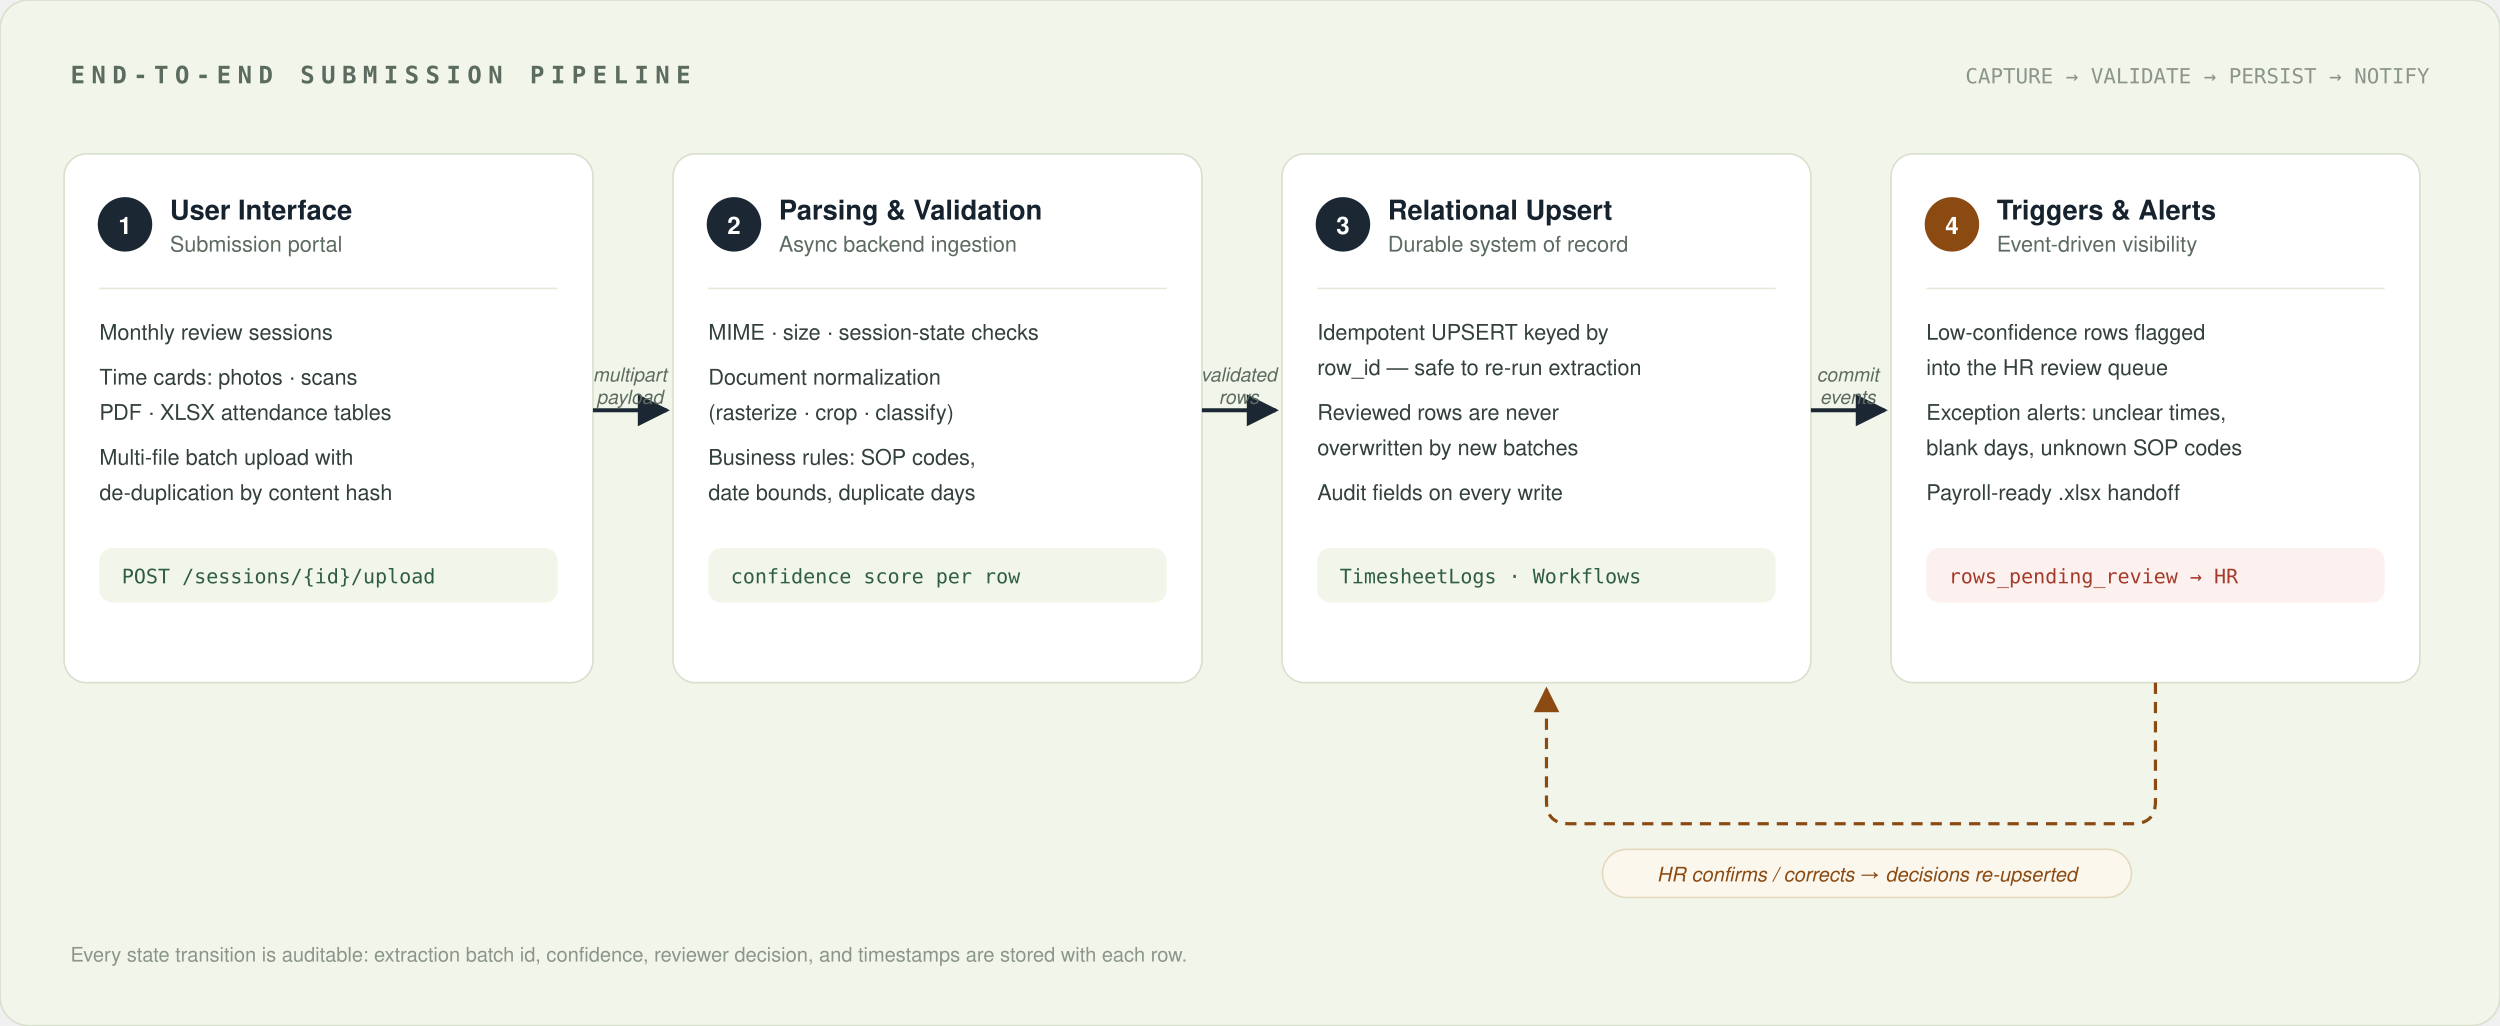
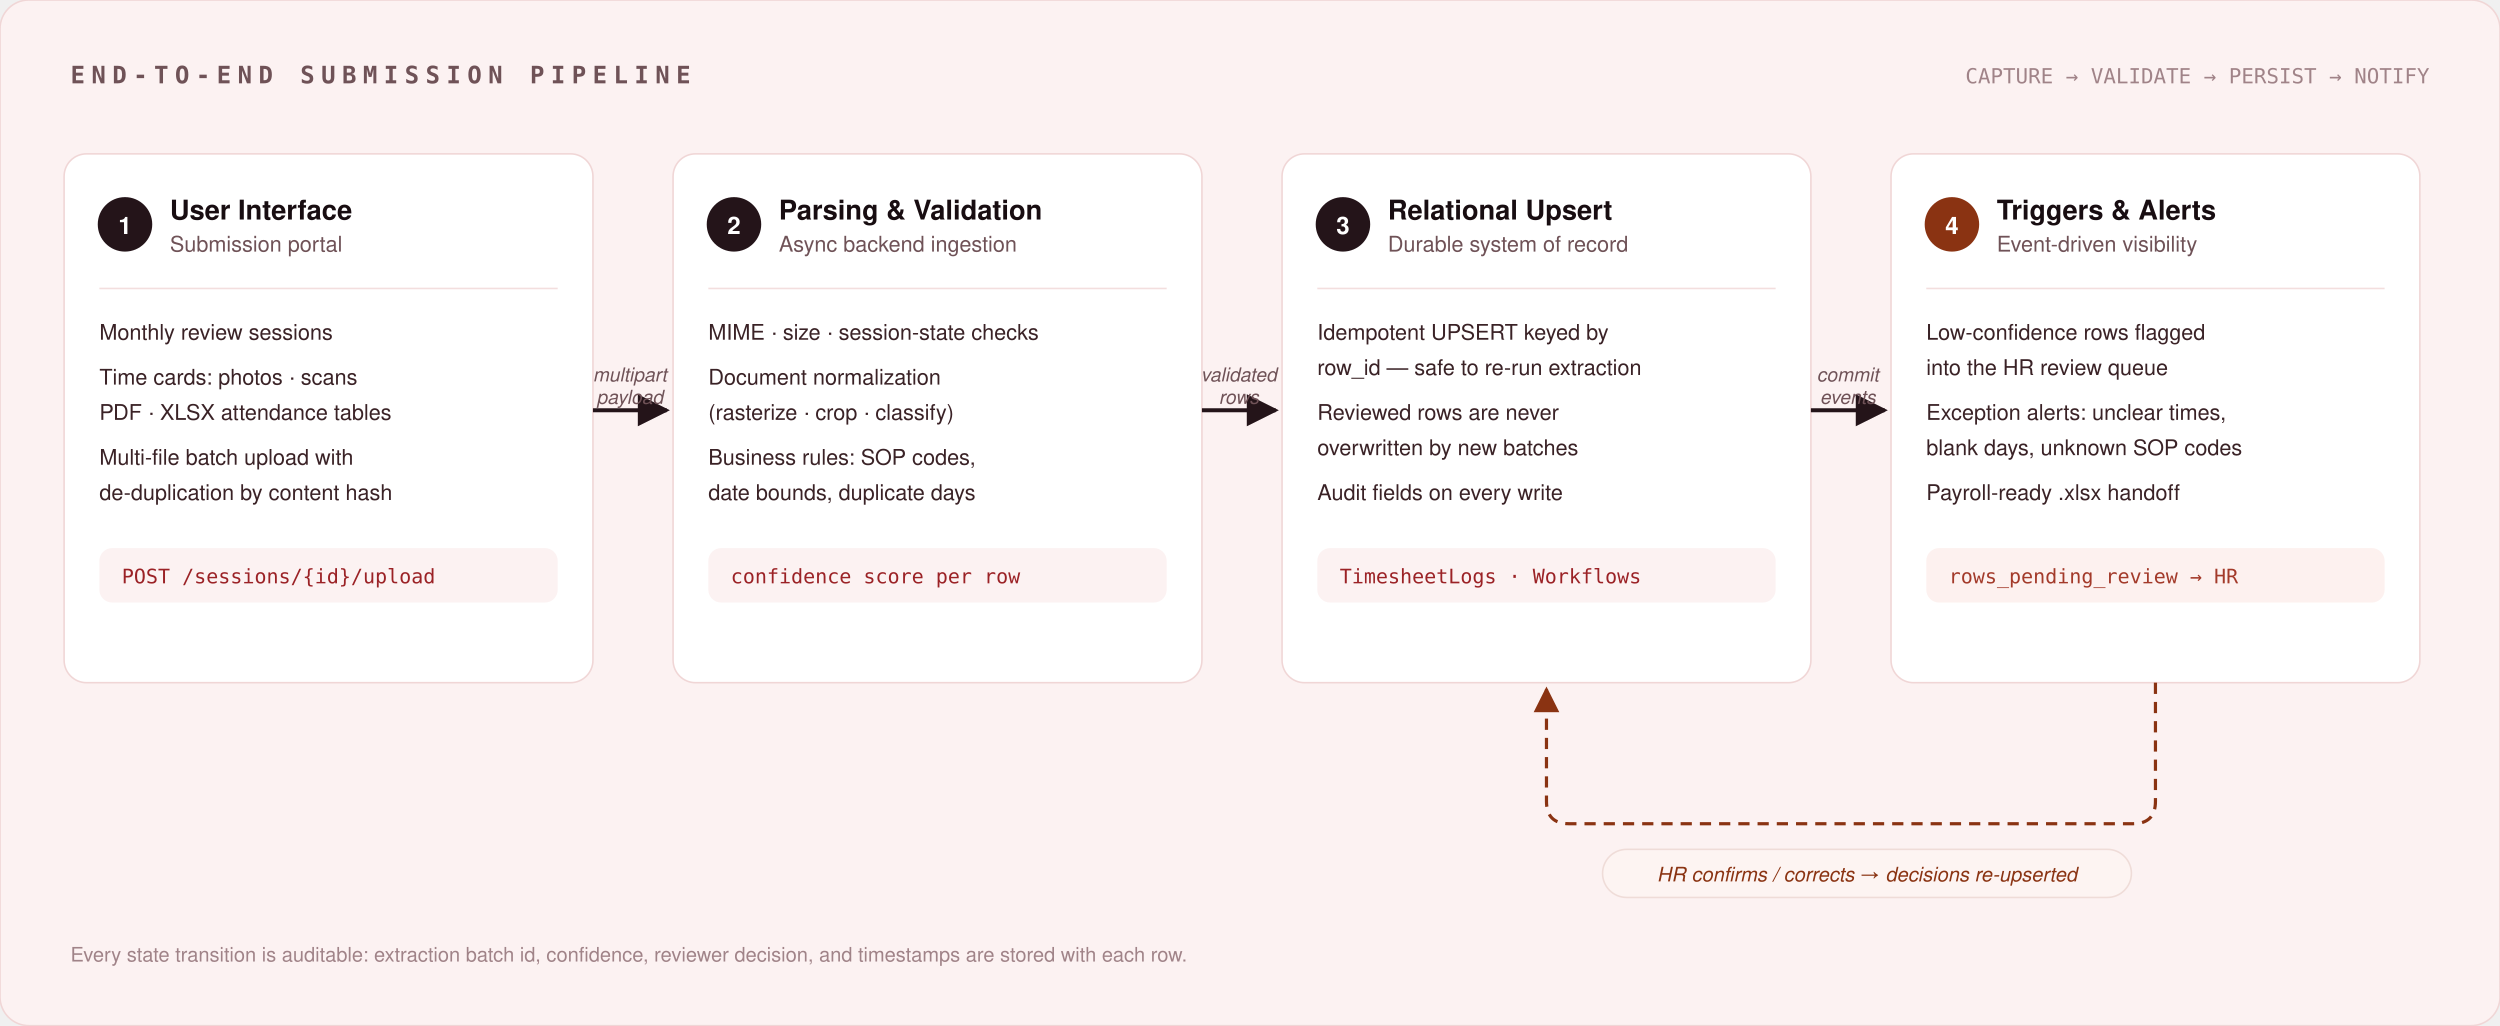
<svg xmlns="http://www.w3.org/2000/svg" viewBox="0 0 1560 640" font-family="'IBM Plex Sans', -apple-system, 'Segoe UI', Helvetica, Arial, sans-serif">
  <defs>
    <marker id="arrow" viewBox="0 0 10 10" refX="9" refY="5" markerWidth="8" markerHeight="8" orient="auto-start-reverse">
-       <path d="M0,0 L10,5 L0,10 z" fill="#1b2733" />
+       <path d="M0,0 L10,5 L0,10 z" fill="#241419" />
    </marker>
    <marker id="arrowloop" viewBox="0 0 10 10" refX="9" refY="5" markerWidth="8" markerHeight="8" orient="auto-start-reverse">
-       <path d="M0,0 L10,5 L0,10 z" fill="#8a4a12" />
+       <path d="M0,0 L10,5 L0,10 z" fill="#8a3312" />
    </marker>
  </defs>
-   <rect x="0" y="0" width="1560" height="640" rx="18" fill="#f2f5ea" stroke="#d8dfcd" />
-   <text x="44" y="52" font-size="15" letter-spacing="4" fill="#5c6b60" font-family="'IBM Plex Mono', ui-monospace, Menlo, monospace" font-weight="600">END-TO-END SUBMISSION PIPELINE</text>
-   <text x="1516" y="52" text-anchor="end" font-size="13" fill="#8a958b" font-family="'IBM Plex Mono', ui-monospace, Menlo, monospace">CAPTURE → VALIDATE → PERSIST → NOTIFY</text>
+   <rect x="0" y="0" width="1560" height="640" rx="18" fill="#fcf2f2" stroke="#f0d6d6" />
+   <text x="44" y="52" font-size="15" letter-spacing="4" fill="#6f5257" font-family="'IBM Plex Mono', ui-monospace, Menlo, monospace" font-weight="600">END-TO-END SUBMISSION PIPELINE</text>
+   <text x="1516" y="52" text-anchor="end" font-size="13" fill="#a08388" font-family="'IBM Plex Mono', ui-monospace, Menlo, monospace">CAPTURE → VALIDATE → PERSIST → NOTIFY</text>
  <g>
-     <rect x="40" y="96" width="330" height="330" rx="14" fill="#ffffff" stroke="#d8dfcd" />
-     <circle cx="78" cy="140" r="17" fill="#1b2733" />
+     <rect x="40" y="96" width="330" height="330" rx="14" fill="#ffffff" stroke="#f0d6d6" />
+     <circle cx="78" cy="140" r="17" fill="#241419" />
    <text x="78" y="146" text-anchor="middle" font-size="15" font-weight="700" fill="#ffffff">1</text>
-     <text x="106" y="137" font-size="17" font-weight="700" fill="#16232e">User Interface</text>
-     <text x="106" y="157" font-size="13.5" fill="#5c6b60">Submission portal</text>
-     <line x1="62" y1="180" x2="348" y2="180" stroke="#e4e9da" />
-     <text x="62" y="212" font-size="13.5" fill="#33413a">Monthly review sessions</text>
-     <text x="62" y="240" font-size="13.5" fill="#33413a">Time cards: photos · scans</text>
-     <text x="62" y="262" font-size="13.5" fill="#33413a">PDF · XLSX attendance tables</text>
-     <text x="62" y="290" font-size="13.5" fill="#33413a">Multi-file batch upload with</text>
-     <text x="62" y="312" font-size="13.5" fill="#33413a">de-duplication by content hash</text>
-     <rect x="62" y="342" width="286" height="34" rx="8" fill="#f2f5ea" />
-     <text x="76" y="364" font-size="12.5" fill="#2e5d43" font-family="'IBM Plex Mono', ui-monospace, Menlo, monospace">POST /sessions/{id}/upload</text>
+     <text x="106" y="137" font-size="17" font-weight="700" fill="#180d11">User Interface</text>
+     <text x="106" y="157" font-size="13.5" fill="#6f5257">Submission portal</text>
+     <line x1="62" y1="180" x2="348" y2="180" stroke="#f3dede" />
+     <text x="62" y="212" font-size="13.5" fill="#3a2226">Monthly review sessions</text>
+     <text x="62" y="240" font-size="13.5" fill="#3a2226">Time cards: photos · scans</text>
+     <text x="62" y="262" font-size="13.5" fill="#3a2226">PDF · XLSX attendance tables</text>
+     <text x="62" y="290" font-size="13.5" fill="#3a2226">Multi-file batch upload with</text>
+     <text x="62" y="312" font-size="13.5" fill="#3a2226">de-duplication by content hash</text>
+     <rect x="62" y="342" width="286" height="34" rx="8" fill="#fcf2f2" />
+     <text x="76" y="364" font-size="12.5" fill="#9b2226" font-family="'IBM Plex Mono', ui-monospace, Menlo, monospace">POST /sessions/{id}/upload</text>
  </g>
-   <line x1="370" y1="256" x2="416" y2="256" stroke="#1b2733" stroke-width="2.5" marker-end="url(#arrow)" />
-   <text x="393" y="238" text-anchor="middle" font-size="12" fill="#5c6b60" font-style="italic">multipart</text>
-   <text x="393" y="252" text-anchor="middle" font-size="12" fill="#5c6b60" font-style="italic">payload</text>
+   <line x1="370" y1="256" x2="416" y2="256" stroke="#241419" stroke-width="2.5" marker-end="url(#arrow)" />
+   <text x="393" y="238" text-anchor="middle" font-size="12" fill="#6f5257" font-style="italic">multipart</text>
+   <text x="393" y="252" text-anchor="middle" font-size="12" fill="#6f5257" font-style="italic">payload</text>
  <g>
-     <rect x="420" y="96" width="330" height="330" rx="14" fill="#ffffff" stroke="#d8dfcd" />
-     <circle cx="458" cy="140" r="17" fill="#1b2733" />
+     <rect x="420" y="96" width="330" height="330" rx="14" fill="#ffffff" stroke="#f0d6d6" />
+     <circle cx="458" cy="140" r="17" fill="#241419" />
    <text x="458" y="146" text-anchor="middle" font-size="15" font-weight="700" fill="#ffffff">2</text>
-     <text x="486" y="137" font-size="17" font-weight="700" fill="#16232e">Parsing &amp; Validation</text>
-     <text x="486" y="157" font-size="13.5" fill="#5c6b60">Async backend ingestion</text>
-     <line x1="442" y1="180" x2="728" y2="180" stroke="#e4e9da" />
-     <text x="442" y="212" font-size="13.5" fill="#33413a">MIME · size · session-state checks</text>
-     <text x="442" y="240" font-size="13.5" fill="#33413a">Document normalization</text>
-     <text x="442" y="262" font-size="13.5" fill="#33413a">(rasterize · crop · classify)</text>
-     <text x="442" y="290" font-size="13.5" fill="#33413a">Business rules: SOP codes,</text>
-     <text x="442" y="312" font-size="13.5" fill="#33413a">date bounds, duplicate days</text>
-     <rect x="442" y="342" width="286" height="34" rx="8" fill="#f2f5ea" />
-     <text x="456" y="364" font-size="12.5" fill="#2e5d43" font-family="'IBM Plex Mono', ui-monospace, Menlo, monospace">confidence score per row</text>
+     <text x="486" y="137" font-size="17" font-weight="700" fill="#180d11">Parsing &amp; Validation</text>
+     <text x="486" y="157" font-size="13.5" fill="#6f5257">Async backend ingestion</text>
+     <line x1="442" y1="180" x2="728" y2="180" stroke="#f3dede" />
+     <text x="442" y="212" font-size="13.5" fill="#3a2226">MIME · size · session-state checks</text>
+     <text x="442" y="240" font-size="13.5" fill="#3a2226">Document normalization</text>
+     <text x="442" y="262" font-size="13.5" fill="#3a2226">(rasterize · crop · classify)</text>
+     <text x="442" y="290" font-size="13.5" fill="#3a2226">Business rules: SOP codes,</text>
+     <text x="442" y="312" font-size="13.5" fill="#3a2226">date bounds, duplicate days</text>
+     <rect x="442" y="342" width="286" height="34" rx="8" fill="#fcf2f2" />
+     <text x="456" y="364" font-size="12.5" fill="#9b2226" font-family="'IBM Plex Mono', ui-monospace, Menlo, monospace">confidence score per row</text>
  </g>
-   <line x1="750" y1="256" x2="796" y2="256" stroke="#1b2733" stroke-width="2.5" marker-end="url(#arrow)" />
-   <text x="773" y="238" text-anchor="middle" font-size="12" fill="#5c6b60" font-style="italic">validated</text>
-   <text x="773" y="252" text-anchor="middle" font-size="12" fill="#5c6b60" font-style="italic">rows</text>
+   <line x1="750" y1="256" x2="796" y2="256" stroke="#241419" stroke-width="2.5" marker-end="url(#arrow)" />
+   <text x="773" y="238" text-anchor="middle" font-size="12" fill="#6f5257" font-style="italic">validated</text>
+   <text x="773" y="252" text-anchor="middle" font-size="12" fill="#6f5257" font-style="italic">rows</text>
  <g>
-     <rect x="800" y="96" width="330" height="330" rx="14" fill="#ffffff" stroke="#d8dfcd" />
-     <circle cx="838" cy="140" r="17" fill="#1b2733" />
+     <rect x="800" y="96" width="330" height="330" rx="14" fill="#ffffff" stroke="#f0d6d6" />
+     <circle cx="838" cy="140" r="17" fill="#241419" />
    <text x="838" y="146" text-anchor="middle" font-size="15" font-weight="700" fill="#ffffff">3</text>
-     <text x="866" y="137" font-size="17" font-weight="700" fill="#16232e">Relational Upsert</text>
-     <text x="866" y="157" font-size="13.5" fill="#5c6b60">Durable system of record</text>
-     <line x1="822" y1="180" x2="1108" y2="180" stroke="#e4e9da" />
-     <text x="822" y="212" font-size="13.5" fill="#33413a">Idempotent UPSERT keyed by</text>
-     <text x="822" y="234" font-size="13.5" fill="#33413a">row_id — safe to re-run extraction</text>
-     <text x="822" y="262" font-size="13.5" fill="#33413a">Reviewed rows are never</text>
-     <text x="822" y="284" font-size="13.5" fill="#33413a">overwritten by new batches</text>
-     <text x="822" y="312" font-size="13.5" fill="#33413a">Audit fields on every write</text>
-     <rect x="822" y="342" width="286" height="34" rx="8" fill="#f2f5ea" />
-     <text x="836" y="364" font-size="12.5" fill="#2e5d43" font-family="'IBM Plex Mono', ui-monospace, Menlo, monospace">TimesheetLogs · Workflows</text>
+     <text x="866" y="137" font-size="17" font-weight="700" fill="#180d11">Relational Upsert</text>
+     <text x="866" y="157" font-size="13.5" fill="#6f5257">Durable system of record</text>
+     <line x1="822" y1="180" x2="1108" y2="180" stroke="#f3dede" />
+     <text x="822" y="212" font-size="13.5" fill="#3a2226">Idempotent UPSERT keyed by</text>
+     <text x="822" y="234" font-size="13.5" fill="#3a2226">row_id — safe to re-run extraction</text>
+     <text x="822" y="262" font-size="13.5" fill="#3a2226">Reviewed rows are never</text>
+     <text x="822" y="284" font-size="13.5" fill="#3a2226">overwritten by new batches</text>
+     <text x="822" y="312" font-size="13.5" fill="#3a2226">Audit fields on every write</text>
+     <rect x="822" y="342" width="286" height="34" rx="8" fill="#fcf2f2" />
+     <text x="836" y="364" font-size="12.5" fill="#9b2226" font-family="'IBM Plex Mono', ui-monospace, Menlo, monospace">TimesheetLogs · Workflows</text>
  </g>
-   <line x1="1130" y1="256" x2="1176" y2="256" stroke="#1b2733" stroke-width="2.5" marker-end="url(#arrow)" />
-   <text x="1153" y="238" text-anchor="middle" font-size="12" fill="#5c6b60" font-style="italic">commit</text>
-   <text x="1153" y="252" text-anchor="middle" font-size="12" fill="#5c6b60" font-style="italic">events</text>
+   <line x1="1130" y1="256" x2="1176" y2="256" stroke="#241419" stroke-width="2.5" marker-end="url(#arrow)" />
+   <text x="1153" y="238" text-anchor="middle" font-size="12" fill="#6f5257" font-style="italic">commit</text>
+   <text x="1153" y="252" text-anchor="middle" font-size="12" fill="#6f5257" font-style="italic">events</text>
  <g>
-     <rect x="1180" y="96" width="330" height="330" rx="14" fill="#ffffff" stroke="#d8dfcd" />
-     <circle cx="1218" cy="140" r="17" fill="#8a4a12" />
+     <rect x="1180" y="96" width="330" height="330" rx="14" fill="#ffffff" stroke="#f0d6d6" />
+     <circle cx="1218" cy="140" r="17" fill="#8a3312" />
    <text x="1218" y="146" text-anchor="middle" font-size="15" font-weight="700" fill="#ffffff">4</text>
-     <text x="1246" y="137" font-size="17" font-weight="700" fill="#16232e">Triggers &amp; Alerts</text>
-     <text x="1246" y="157" font-size="13.5" fill="#5c6b60">Event-driven visibility</text>
-     <line x1="1202" y1="180" x2="1488" y2="180" stroke="#e4e9da" />
-     <text x="1202" y="212" font-size="13.5" fill="#33413a">Low-confidence rows flagged</text>
-     <text x="1202" y="234" font-size="13.5" fill="#33413a">into the HR review queue</text>
-     <text x="1202" y="262" font-size="13.5" fill="#33413a">Exception alerts: unclear times,</text>
-     <text x="1202" y="284" font-size="13.5" fill="#33413a">blank days, unknown SOP codes</text>
-     <text x="1202" y="312" font-size="13.5" fill="#33413a">Payroll-ready .xlsx handoff</text>
+     <text x="1246" y="137" font-size="17" font-weight="700" fill="#180d11">Triggers &amp; Alerts</text>
+     <text x="1246" y="157" font-size="13.5" fill="#6f5257">Event-driven visibility</text>
+     <line x1="1202" y1="180" x2="1488" y2="180" stroke="#f3dede" />
+     <text x="1202" y="212" font-size="13.5" fill="#3a2226">Low-confidence rows flagged</text>
+     <text x="1202" y="234" font-size="13.5" fill="#3a2226">into the HR review queue</text>
+     <text x="1202" y="262" font-size="13.5" fill="#3a2226">Exception alerts: unclear times,</text>
+     <text x="1202" y="284" font-size="13.5" fill="#3a2226">blank days, unknown SOP codes</text>
+     <text x="1202" y="312" font-size="13.5" fill="#3a2226">Payroll-ready .xlsx handoff</text>
    <rect x="1202" y="342" width="286" height="34" rx="8" fill="#fdf1ef" />
    <text x="1216" y="364" font-size="12.5" fill="#a33a2a" font-family="'IBM Plex Mono', ui-monospace, Menlo, monospace">rows_pending_review → HR</text>
  </g>
-   <path d="M1345,426 V500 Q1345,514 1331,514 H979 Q965,514 965,500 V430" fill="none" stroke="#8a4a12" stroke-width="2" stroke-dasharray="7 5" marker-end="url(#arrowloop)" />
-   <rect x="1000" y="530" width="330" height="30" rx="15" fill="#fbf7ec" stroke="#e3d9bd" />
-   <text x="1165" y="550" text-anchor="middle" font-size="12.5" fill="#8a4a12" font-style="italic">HR confirms / corrects → decisions re-upserted</text>
-   <text x="44" y="600" font-size="12.5" fill="#8a958b">Every state transition is auditable: extraction batch id, confidence, reviewer decision, and timestamps are stored with each row.</text>
+   <path d="M1345,426 V500 Q1345,514 1331,514 H979 Q965,514 965,500 V430" fill="none" stroke="#8a3312" stroke-width="2" stroke-dasharray="7 5" marker-end="url(#arrowloop)" />
+   <rect x="1000" y="530" width="330" height="30" rx="15" fill="#fdf4f2" stroke="#efdcd8" />
+   <text x="1165" y="550" text-anchor="middle" font-size="12.5" fill="#8a3312" font-style="italic">HR confirms / corrects → decisions re-upserted</text>
+   <text x="44" y="600" font-size="12.5" fill="#a08388">Every state transition is auditable: extraction batch id, confidence, reviewer decision, and timestamps are stored with each row.</text>
</svg>
